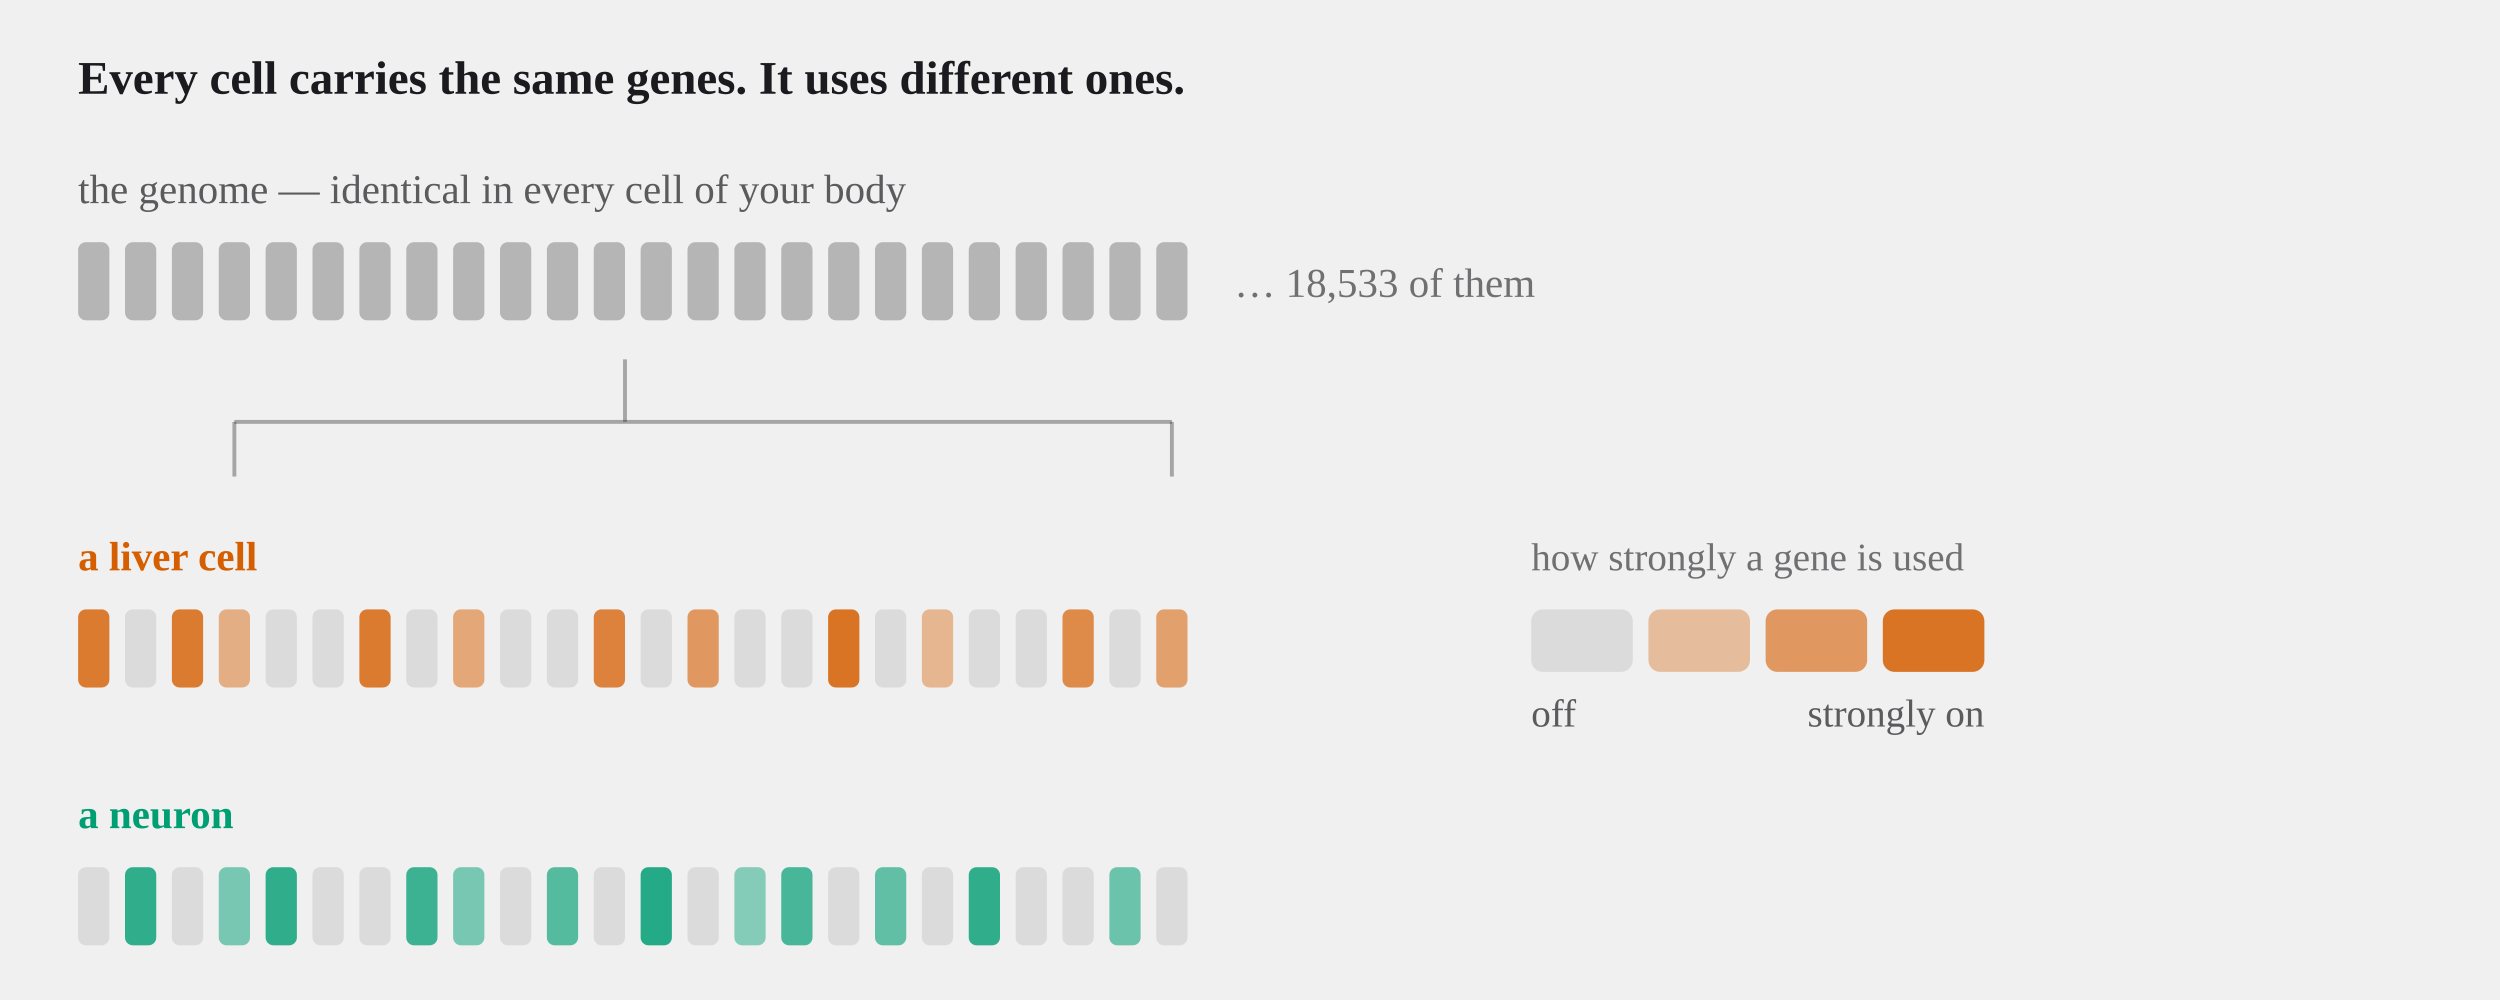
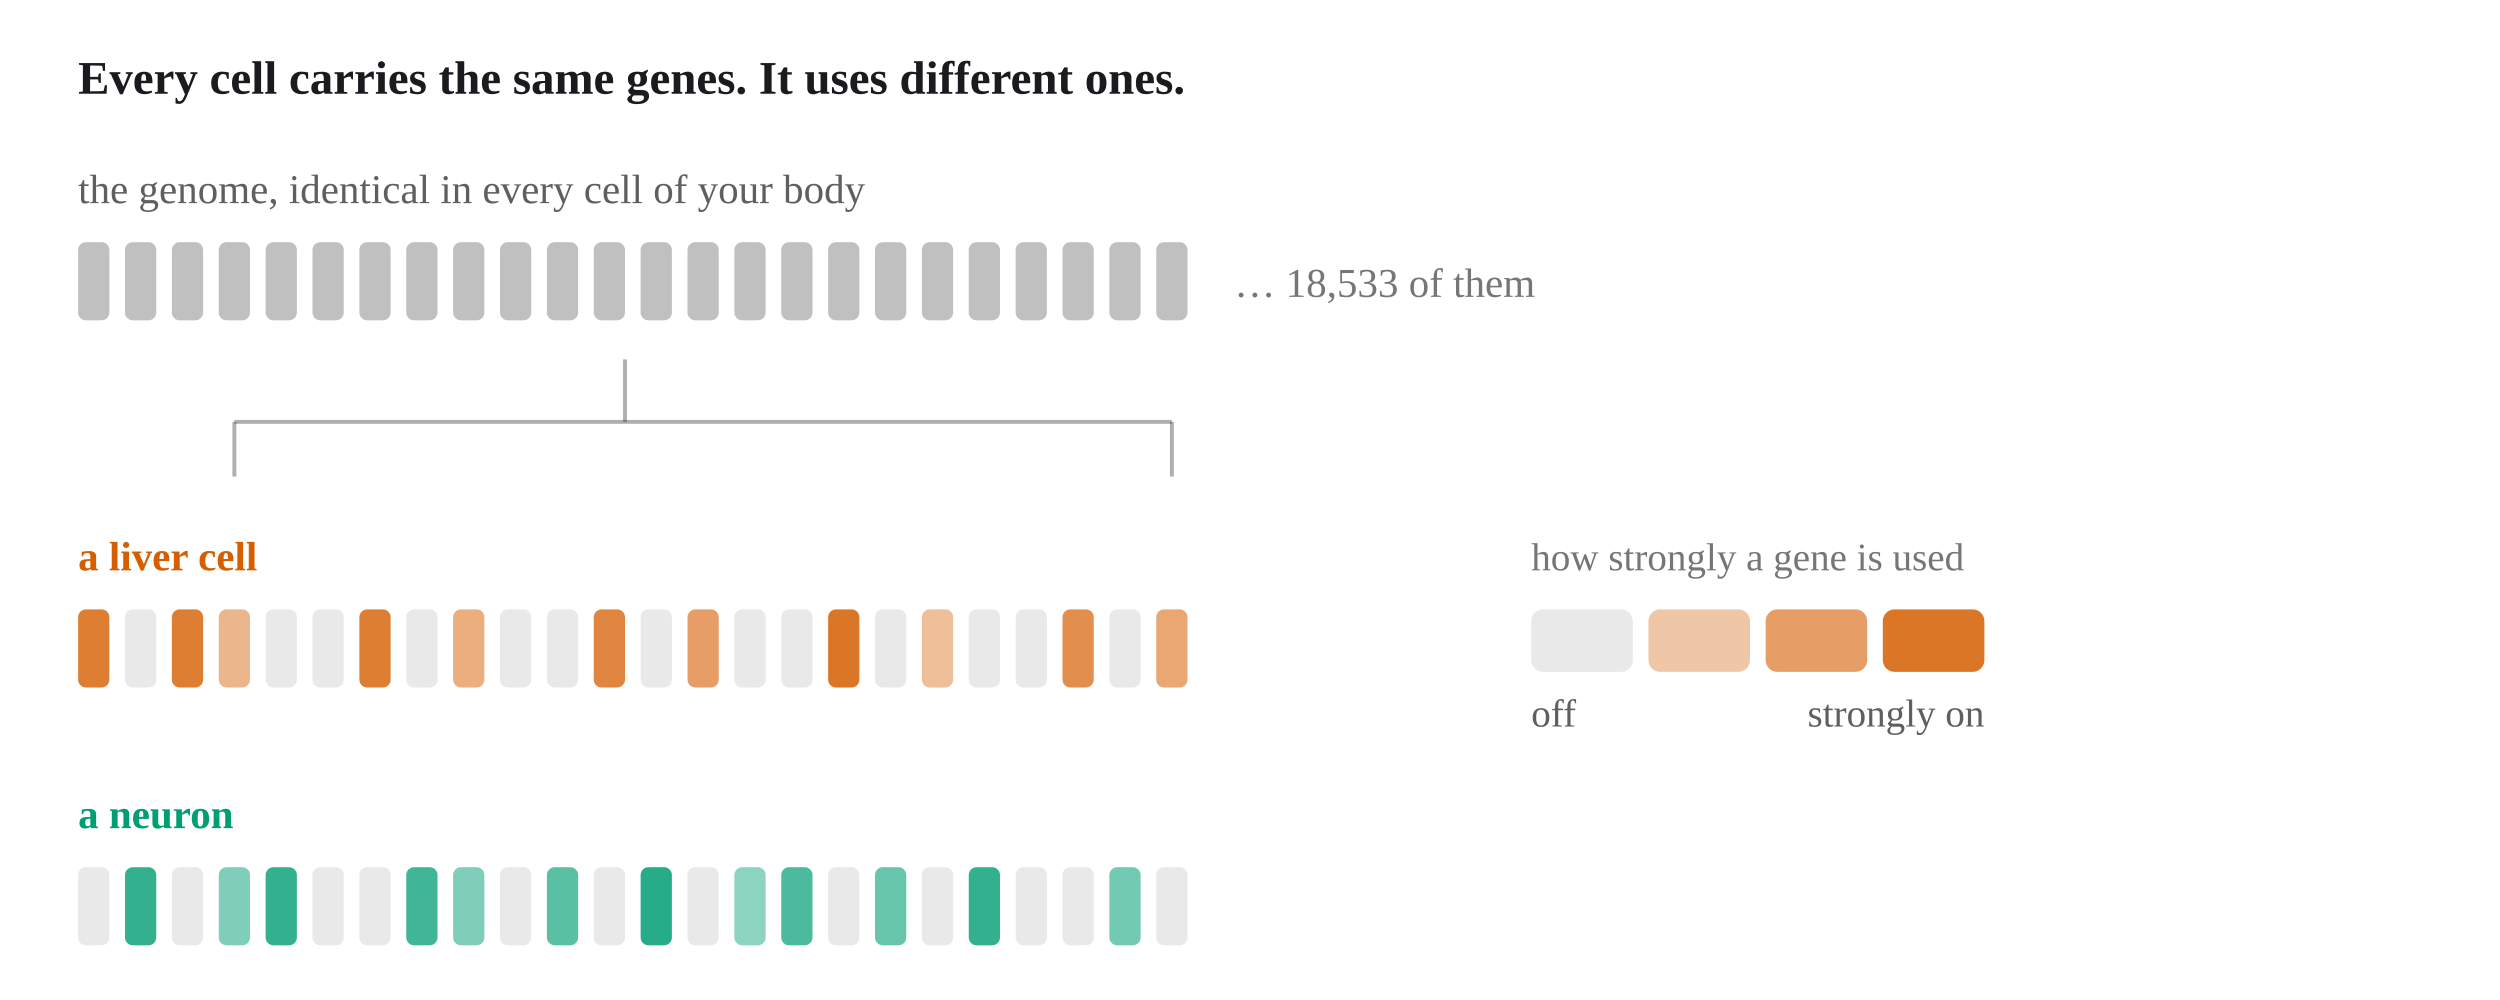
- <svg xmlns="http://www.w3.org/2000/svg" font-family="Charter, 'Bitstream Charter', XCharter, 'Sitka Text', Cambria, Georgia, 'Times New Roman', serif" color="#1b1b1f" viewBox="0 0 640 256" width="100%" role="img" aria-label="The same genome appears in every cell, drawn as a row of gene ticks. Two cells below use different subsets of those genes, and that difference in which genes are switched on is what makes one a liver cell and the other a neuron." style="max-width:640px">
+ <svg xmlns="http://www.w3.org/2000/svg" font-family="Charter, 'Bitstream Charter', XCharter, 'Sitka Text', Cambria, Georgia, 'Times New Roman', serif" color="#1b1b1f" viewBox="0 0 640 256" width="100%" role="img" aria-label="The same genome appears in every cell, drawn as a row of gene ticks. Two cells below use different subsets of those genes, and that difference in which genes are switched on is what makes one a liver cell and the other a neuron.">
+   <rect x="0" y="0" width="100%" height="100%" fill="#ffffff" />
  <text x="20" y="24" font-size="12" font-weight="600" fill="currentColor">Every cell carries the same genes. It uses different ones.</text>
-   <text x="20" y="52" font-size="10.5" fill="currentColor" opacity="0.7">the genome — identical in every cell of your body</text>
+   <text x="20" y="52" font-size="10.5" fill="currentColor" opacity="0.7">the genome, identical in every cell of your body</text>
  <g fill="currentColor" opacity="0.28">
    <rect x="20" y="62" width="8" height="20" rx="2" />
    <rect x="32" y="62" width="8" height="20" rx="2" />
    <rect x="44" y="62" width="8" height="20" rx="2" />
    <rect x="56" y="62" width="8" height="20" rx="2" />
    <rect x="68" y="62" width="8" height="20" rx="2" />
    <rect x="80" y="62" width="8" height="20" rx="2" />
    <rect x="92" y="62" width="8" height="20" rx="2" />
    <rect x="104" y="62" width="8" height="20" rx="2" />
    <rect x="116" y="62" width="8" height="20" rx="2" />
    <rect x="128" y="62" width="8" height="20" rx="2" />
    <rect x="140" y="62" width="8" height="20" rx="2" />
    <rect x="152" y="62" width="8" height="20" rx="2" />
    <rect x="164" y="62" width="8" height="20" rx="2" />
    <rect x="176" y="62" width="8" height="20" rx="2" />
    <rect x="188" y="62" width="8" height="20" rx="2" />
    <rect x="200" y="62" width="8" height="20" rx="2" />
    <rect x="212" y="62" width="8" height="20" rx="2" />
    <rect x="224" y="62" width="8" height="20" rx="2" />
    <rect x="236" y="62" width="8" height="20" rx="2" />
    <rect x="248" y="62" width="8" height="20" rx="2" />
    <rect x="260" y="62" width="8" height="20" rx="2" />
    <rect x="272" y="62" width="8" height="20" rx="2" />
    <rect x="284" y="62" width="8" height="20" rx="2" />
    <rect x="296" y="62" width="8" height="20" rx="2" />
  </g>
  <text x="316" y="76" font-size="10.5" fill="currentColor" opacity="0.6">… 18,533 of them</text>
  <path d="M160 92 L160 108" stroke="currentColor" stroke-width="1" opacity="0.35" />
  <path d="M60 108 L300 108" stroke="currentColor" stroke-width="1" opacity="0.35" />
  <path d="M60 108 L60 122 M300 108 L300 122" stroke="currentColor" stroke-width="1" opacity="0.35" />
  <text x="20" y="146" font-size="10.5" fill="#d55e00" font-weight="600">a liver cell</text>
  <g>
    <rect x="20" y="156" width="8" height="20" rx="2" fill="#d55e00" opacity="0.8" />
    <rect x="32" y="156" width="8" height="20" rx="2" fill="currentColor" opacity="0.1" />
    <rect x="44" y="156" width="8" height="20" rx="2" fill="#d55e00" opacity="0.8" />
    <rect x="56" y="156" width="8" height="20" rx="2" fill="#d55e00" opacity="0.45" />
    <rect x="68" y="156" width="8" height="20" rx="2" fill="currentColor" opacity="0.1" />
    <rect x="80" y="156" width="8" height="20" rx="2" fill="currentColor" opacity="0.1" />
    <rect x="92" y="156" width="8" height="20" rx="2" fill="#d55e00" opacity="0.8" />
    <rect x="104" y="156" width="8" height="20" rx="2" fill="currentColor" opacity="0.1" />
    <rect x="116" y="156" width="8" height="20" rx="2" fill="#d55e00" opacity="0.5" />
    <rect x="128" y="156" width="8" height="20" rx="2" fill="currentColor" opacity="0.1" />
    <rect x="140" y="156" width="8" height="20" rx="2" fill="currentColor" opacity="0.1" />
    <rect x="152" y="156" width="8" height="20" rx="2" fill="#d55e00" opacity="0.75" />
    <rect x="164" y="156" width="8" height="20" rx="2" fill="currentColor" opacity="0.1" />
    <rect x="176" y="156" width="8" height="20" rx="2" fill="#d55e00" opacity="0.6" />
    <rect x="188" y="156" width="8" height="20" rx="2" fill="currentColor" opacity="0.1" />
    <rect x="200" y="156" width="8" height="20" rx="2" fill="currentColor" opacity="0.1" />
    <rect x="212" y="156" width="8" height="20" rx="2" fill="#d55e00" opacity="0.85" />
    <rect x="224" y="156" width="8" height="20" rx="2" fill="currentColor" opacity="0.1" />
    <rect x="236" y="156" width="8" height="20" rx="2" fill="#d55e00" opacity="0.4" />
    <rect x="248" y="156" width="8" height="20" rx="2" fill="currentColor" opacity="0.1" />
    <rect x="260" y="156" width="8" height="20" rx="2" fill="currentColor" opacity="0.1" />
    <rect x="272" y="156" width="8" height="20" rx="2" fill="#d55e00" opacity="0.7" />
    <rect x="284" y="156" width="8" height="20" rx="2" fill="currentColor" opacity="0.1" />
    <rect x="296" y="156" width="8" height="20" rx="2" fill="#d55e00" opacity="0.55" />
  </g>
  <text x="20" y="212" font-size="10.5" fill="#009e73" font-weight="600">a neuron</text>
  <g>
    <rect x="20" y="222" width="8" height="20" rx="2" fill="currentColor" opacity="0.1" />
    <rect x="32" y="222" width="8" height="20" rx="2" fill="#009e73" opacity="0.8" />
    <rect x="44" y="222" width="8" height="20" rx="2" fill="currentColor" opacity="0.1" />
    <rect x="56" y="222" width="8" height="20" rx="2" fill="#009e73" opacity="0.5" />
    <rect x="68" y="222" width="8" height="20" rx="2" fill="#009e73" opacity="0.8" />
    <rect x="80" y="222" width="8" height="20" rx="2" fill="currentColor" opacity="0.1" />
    <rect x="92" y="222" width="8" height="20" rx="2" fill="currentColor" opacity="0.1" />
    <rect x="104" y="222" width="8" height="20" rx="2" fill="#009e73" opacity="0.75" />
    <rect x="116" y="222" width="8" height="20" rx="2" fill="#009e73" opacity="0.5" />
    <rect x="128" y="222" width="8" height="20" rx="2" fill="currentColor" opacity="0.1" />
    <rect x="140" y="222" width="8" height="20" rx="2" fill="#009e73" opacity="0.65" />
    <rect x="152" y="222" width="8" height="20" rx="2" fill="currentColor" opacity="0.1" />
    <rect x="164" y="222" width="8" height="20" rx="2" fill="#009e73" opacity="0.85" />
    <rect x="176" y="222" width="8" height="20" rx="2" fill="currentColor" opacity="0.1" />
    <rect x="188" y="222" width="8" height="20" rx="2" fill="#009e73" opacity="0.45" />
    <rect x="200" y="222" width="8" height="20" rx="2" fill="#009e73" opacity="0.7" />
    <rect x="212" y="222" width="8" height="20" rx="2" fill="currentColor" opacity="0.1" />
    <rect x="224" y="222" width="8" height="20" rx="2" fill="#009e73" opacity="0.6" />
    <rect x="236" y="222" width="8" height="20" rx="2" fill="currentColor" opacity="0.1" />
    <rect x="248" y="222" width="8" height="20" rx="2" fill="#009e73" opacity="0.8" />
    <rect x="260" y="222" width="8" height="20" rx="2" fill="currentColor" opacity="0.1" />
    <rect x="272" y="222" width="8" height="20" rx="2" fill="currentColor" opacity="0.1" />
    <rect x="284" y="222" width="8" height="20" rx="2" fill="#009e73" opacity="0.55" />
    <rect x="296" y="222" width="8" height="20" rx="2" fill="currentColor" opacity="0.1" />
  </g>
  <g font-size="10">
    <text x="392" y="146" font-size="10" fill="currentColor" opacity="0.6">how strongly a gene is used</text>
    <rect x="392" y="156" width="26" height="16" rx="3" fill="currentColor" opacity="0.1" />
    <rect x="422" y="156" width="26" height="16" rx="3" fill="#d55e00" opacity="0.35" />
    <rect x="452" y="156" width="26" height="16" rx="3" fill="#d55e00" opacity="0.6" />
    <rect x="482" y="156" width="26" height="16" rx="3" fill="#d55e00" opacity="0.85" />
    <text x="392" y="186" fill="currentColor" opacity="0.7">off</text>
    <text x="508" y="186" text-anchor="end" fill="currentColor" opacity="0.7">strongly on</text>
  </g>
</svg>
